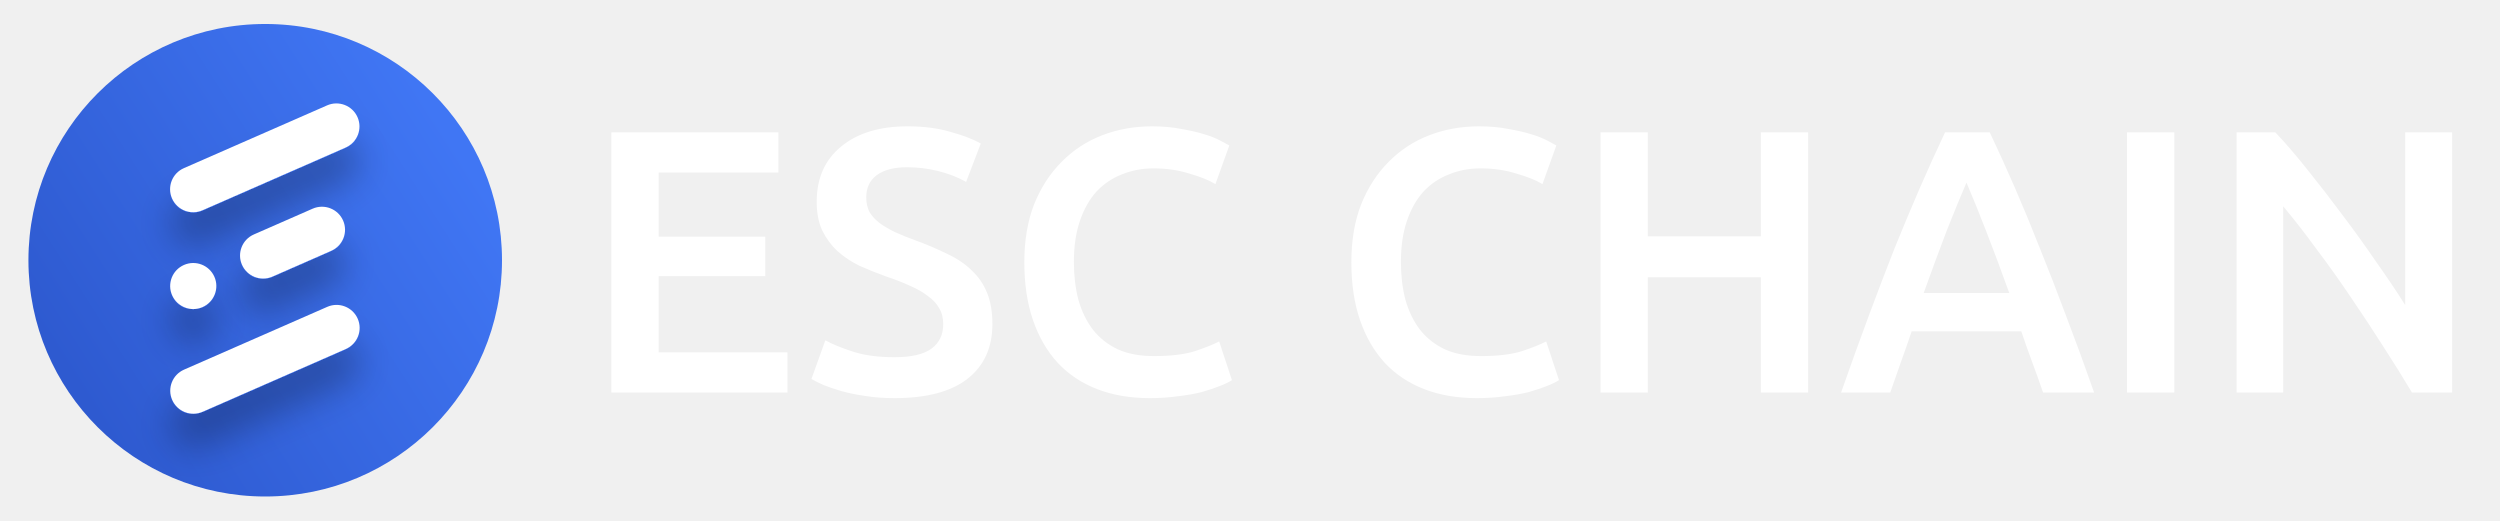
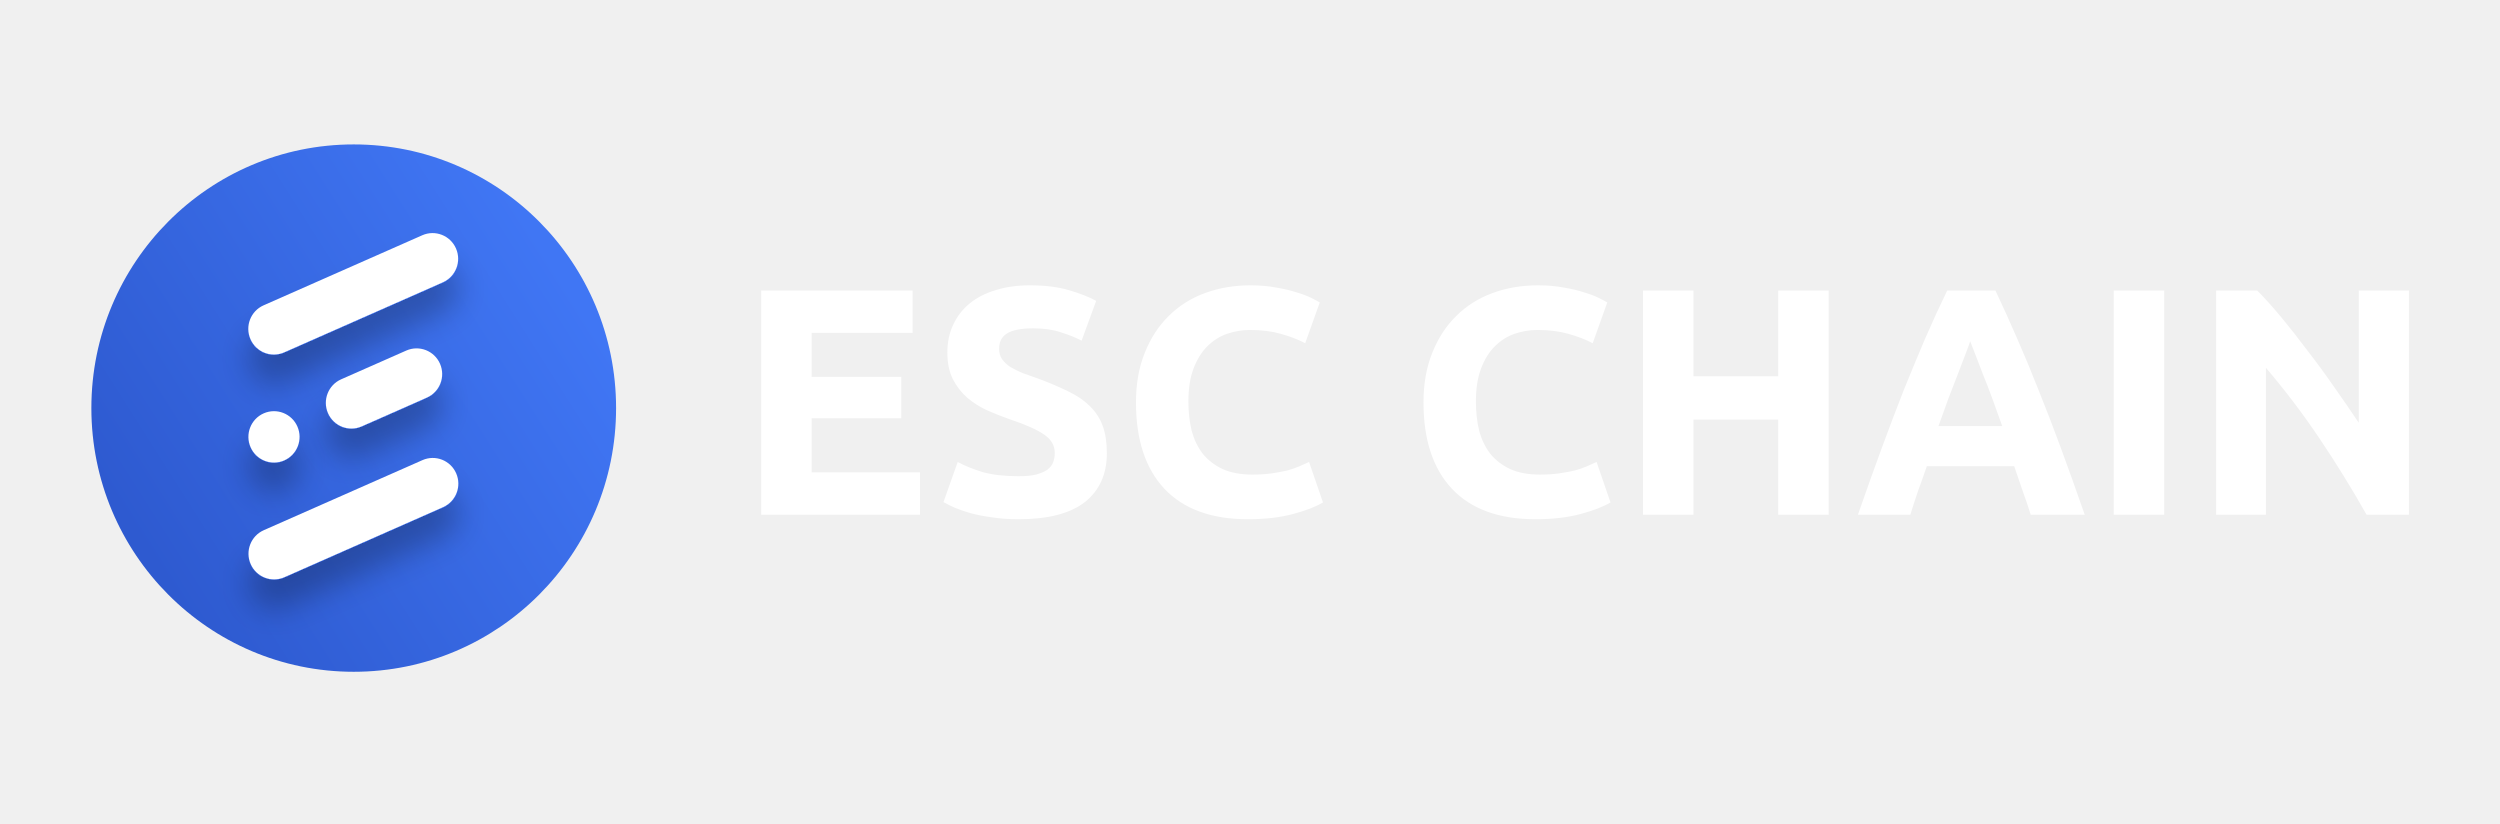
- <svg xmlns="http://www.w3.org/2000/svg" width="293" height="61" viewBox="0 0 293 61" fill="none">
-   <path d="M71.652 46.001V15.509H91.232V20.217H77.196V27.741H89.692V32.361H77.196V41.293H92.288V46.001H71.652ZM104.825 41.865C106.82 41.865 108.272 41.527 109.181 40.853C110.091 40.178 110.545 39.225 110.545 37.993C110.545 37.259 110.384 36.629 110.061 36.101C109.768 35.573 109.328 35.103 108.741 34.693C108.184 34.253 107.495 33.857 106.673 33.505C105.852 33.123 104.913 32.757 103.857 32.405C102.801 32.023 101.775 31.613 100.777 31.173C99.809 30.703 98.944 30.131 98.181 29.457C97.448 28.782 96.847 27.975 96.377 27.037C95.937 26.098 95.717 24.969 95.717 23.649C95.717 20.891 96.671 18.735 98.577 17.181C100.484 15.597 103.08 14.805 106.365 14.805C108.272 14.805 109.959 15.025 111.425 15.465C112.921 15.875 114.095 16.33 114.945 16.829L113.229 21.317C112.232 20.759 111.132 20.334 109.929 20.041C108.756 19.747 107.539 19.601 106.277 19.601C104.781 19.601 103.608 19.909 102.757 20.525C101.936 21.141 101.525 22.006 101.525 23.121C101.525 23.795 101.657 24.382 101.921 24.881C102.215 25.35 102.611 25.775 103.109 26.157C103.637 26.538 104.239 26.89 104.913 27.213C105.617 27.535 106.38 27.843 107.201 28.137C108.639 28.665 109.915 29.207 111.029 29.765C112.173 30.293 113.127 30.938 113.889 31.701C114.681 32.434 115.283 33.314 115.693 34.341C116.104 35.338 116.309 36.555 116.309 37.993C116.309 40.75 115.327 42.891 113.361 44.417C111.425 45.913 108.58 46.661 104.825 46.661C103.564 46.661 102.405 46.573 101.349 46.397C100.323 46.25 99.399 46.059 98.577 45.825C97.785 45.59 97.096 45.355 96.509 45.121C95.923 44.857 95.453 44.622 95.101 44.417L96.729 39.885C97.521 40.325 98.592 40.765 99.941 41.205C101.291 41.645 102.919 41.865 104.825 41.865ZM134.747 46.661C132.459 46.661 130.406 46.309 128.587 45.605C126.768 44.901 125.228 43.874 123.967 42.525C122.706 41.146 121.738 39.474 121.063 37.509C120.388 35.543 120.051 33.285 120.051 30.733C120.051 28.181 120.432 25.922 121.195 23.957C121.987 21.991 123.058 20.334 124.407 18.985C125.756 17.606 127.34 16.565 129.159 15.861C130.978 15.157 132.928 14.805 135.011 14.805C136.272 14.805 137.416 14.907 138.443 15.113C139.47 15.289 140.364 15.494 141.127 15.729C141.89 15.963 142.52 16.213 143.019 16.477C143.518 16.741 143.87 16.931 144.075 17.049L142.447 21.581C141.743 21.141 140.731 20.73 139.411 20.349C138.12 19.938 136.712 19.733 135.187 19.733C133.867 19.733 132.635 19.967 131.491 20.437C130.347 20.877 129.35 21.551 128.499 22.461C127.678 23.37 127.032 24.514 126.563 25.893C126.094 27.271 125.859 28.87 125.859 30.689C125.859 32.302 126.035 33.783 126.387 35.133C126.768 36.482 127.34 37.655 128.103 38.653C128.866 39.621 129.834 40.383 131.007 40.941C132.18 41.469 133.588 41.733 135.231 41.733C137.196 41.733 138.795 41.542 140.027 41.161C141.259 40.75 142.212 40.369 142.887 40.017L144.383 44.549C144.031 44.783 143.547 45.018 142.931 45.253C142.344 45.487 141.64 45.722 140.819 45.957C139.998 46.162 139.074 46.323 138.047 46.441C137.02 46.587 135.92 46.661 134.747 46.661ZM173.075 46.661C170.787 46.661 168.734 46.309 166.915 45.605C165.096 44.901 163.556 43.874 162.295 42.525C161.034 41.146 160.066 39.474 159.391 37.509C158.716 35.543 158.379 33.285 158.379 30.733C158.379 28.181 158.76 25.922 159.523 23.957C160.315 21.991 161.386 20.334 162.735 18.985C164.084 17.606 165.668 16.565 167.487 15.861C169.306 15.157 171.256 14.805 173.339 14.805C174.6 14.805 175.744 14.907 176.771 15.113C177.798 15.289 178.692 15.494 179.455 15.729C180.218 15.963 180.848 16.213 181.347 16.477C181.846 16.741 182.198 16.931 182.403 17.049L180.775 21.581C180.071 21.141 179.059 20.73 177.739 20.349C176.448 19.938 175.04 19.733 173.515 19.733C172.195 19.733 170.963 19.967 169.819 20.437C168.675 20.877 167.678 21.551 166.827 22.461C166.006 23.37 165.36 24.514 164.891 25.893C164.422 27.271 164.187 28.87 164.187 30.689C164.187 32.302 164.363 33.783 164.715 35.133C165.096 36.482 165.668 37.655 166.431 38.653C167.194 39.621 168.162 40.383 169.335 40.941C170.508 41.469 171.916 41.733 173.559 41.733C175.524 41.733 177.123 41.542 178.355 41.161C179.587 40.75 180.54 40.369 181.215 40.017L182.711 44.549C182.359 44.783 181.875 45.018 181.259 45.253C180.672 45.487 179.968 45.722 179.147 45.957C178.326 46.162 177.402 46.323 176.375 46.441C175.348 46.587 174.248 46.661 173.075 46.661ZM206.37 15.509H211.914V46.001H206.37V32.493H193.126V46.001H187.582V15.509H193.126V27.697H206.37V15.509ZM239.447 46.001C239.036 44.798 238.611 43.61 238.171 42.437C237.731 41.263 237.305 40.061 236.895 38.829H224.047C223.636 40.061 223.211 41.278 222.771 42.481C222.36 43.654 221.949 44.827 221.539 46.001H215.775C216.919 42.745 218.004 39.738 219.031 36.981C220.057 34.223 221.055 31.613 222.023 29.149C223.02 26.685 224.003 24.338 224.971 22.109C225.939 19.879 226.936 17.679 227.963 15.509H233.199C234.225 17.679 235.223 19.879 236.191 22.109C237.159 24.338 238.127 26.685 239.095 29.149C240.092 31.613 241.104 34.223 242.131 36.981C243.187 39.738 244.287 42.745 245.431 46.001H239.447ZM230.471 21.405C229.796 22.959 229.019 24.851 228.139 27.081C227.288 29.31 226.393 31.73 225.455 34.341H235.487C234.548 31.73 233.639 29.295 232.759 27.037C231.879 24.778 231.116 22.901 230.471 21.405ZM249.285 15.509H254.829V46.001H249.285V15.509ZM282.68 46.001C281.683 44.329 280.568 42.539 279.336 40.633C278.104 38.697 276.828 36.761 275.508 34.825C274.188 32.859 272.839 30.967 271.46 29.149C270.111 27.301 268.82 25.643 267.588 24.177V46.001H262.132V15.509H266.664C267.838 16.741 269.099 18.207 270.448 19.909C271.798 21.581 273.147 23.326 274.496 25.145C275.875 26.963 277.195 28.797 278.456 30.645C279.747 32.463 280.891 34.165 281.888 35.749V15.509H287.388V46.001H282.68Z" fill="white" />
-   <mask id="mask0_187_337" style="mask-type:luminance" maskUnits="userSpaceOnUse" x="3" y="0" width="56" height="61">
-     <path d="M59 0H3V61H59V0Z" fill="white" />
-   </mask>
-   <g mask="url(#mask0_187_337)">
-     <mask id="mask1_187_337" style="mask-type:luminance" maskUnits="userSpaceOnUse" x="3" y="0" width="57" height="61">
-       <path d="M60 0H3V61H60V0Z" fill="white" />
+ <svg xmlns="http://www.w3.org/2000/svg" width="340" height="112" viewBox="0 0 340 112" fill="none">
+   <path d="M103.52 70V39.508H124.112V45.272H110.384V51.256H122.572V56.888H110.384V64.236H125.124V70H103.52ZM138.52 64.764C139.488 64.764 140.28 64.691 140.896 64.544C141.541 64.368 142.054 64.148 142.436 63.884C142.817 63.591 143.081 63.253 143.228 62.872C143.374 62.491 143.448 62.065 143.448 61.596C143.448 60.599 142.978 59.777 142.04 59.132C141.101 58.457 139.488 57.739 137.2 56.976C136.202 56.624 135.205 56.228 134.208 55.788C133.21 55.319 132.316 54.747 131.524 54.072C130.732 53.368 130.086 52.532 129.588 51.564C129.089 50.567 128.84 49.364 128.84 47.956C128.84 46.548 129.104 45.287 129.632 44.172C130.16 43.028 130.908 42.06 131.876 41.268C132.844 40.476 134.017 39.875 135.396 39.464C136.774 39.024 138.329 38.804 140.06 38.804C142.113 38.804 143.888 39.024 145.384 39.464C146.88 39.904 148.112 40.388 149.08 40.916L147.1 46.328C146.249 45.888 145.296 45.507 144.24 45.184C143.213 44.832 141.966 44.656 140.5 44.656C138.857 44.656 137.669 44.891 136.936 45.36C136.232 45.8 135.88 46.489 135.88 47.428C135.88 47.985 136.012 48.455 136.276 48.836C136.54 49.217 136.906 49.569 137.376 49.892C137.874 50.185 138.432 50.464 139.048 50.728C139.693 50.963 140.397 51.212 141.16 51.476C142.744 52.063 144.122 52.649 145.296 53.236C146.469 53.793 147.437 54.453 148.2 55.216C148.992 55.979 149.578 56.873 149.96 57.9C150.341 58.927 150.532 60.173 150.532 61.64C150.532 64.485 149.534 66.7 147.54 68.284C145.545 69.839 142.538 70.616 138.52 70.616C137.17 70.616 135.953 70.528 134.868 70.352C133.782 70.205 132.814 70.015 131.964 69.78C131.142 69.545 130.424 69.296 129.808 69.032C129.221 68.768 128.722 68.519 128.312 68.284L130.248 62.828C131.157 63.327 132.272 63.781 133.592 64.192C134.941 64.573 136.584 64.764 138.52 64.764ZM169.717 70.616C164.76 70.616 160.976 69.237 158.365 66.48C155.784 63.723 154.493 59.807 154.493 54.732C154.493 52.209 154.889 49.965 155.681 48C156.473 46.005 157.558 44.333 158.937 42.984C160.316 41.605 161.958 40.564 163.865 39.86C165.772 39.156 167.84 38.804 170.069 38.804C171.36 38.804 172.533 38.907 173.589 39.112C174.645 39.288 175.569 39.508 176.361 39.772C177.153 40.007 177.813 40.256 178.341 40.52C178.869 40.784 179.25 40.989 179.485 41.136L177.505 46.68C176.566 46.181 175.466 45.756 174.205 45.404C172.973 45.052 171.565 44.876 169.981 44.876C168.925 44.876 167.884 45.052 166.857 45.404C165.86 45.756 164.965 46.328 164.173 47.12C163.41 47.883 162.794 48.88 162.325 50.112C161.856 51.344 161.621 52.84 161.621 54.6C161.621 56.008 161.768 57.328 162.061 58.56C162.384 59.763 162.882 60.804 163.557 61.684C164.261 62.564 165.17 63.268 166.285 63.796C167.4 64.295 168.749 64.544 170.333 64.544C171.33 64.544 172.225 64.485 173.017 64.368C173.809 64.251 174.513 64.119 175.129 63.972C175.745 63.796 176.288 63.605 176.757 63.4C177.226 63.195 177.652 63.004 178.033 62.828L179.925 68.328C178.957 68.915 177.593 69.443 175.833 69.912C174.073 70.381 172.034 70.616 169.717 70.616ZM208.819 70.616C203.861 70.616 200.077 69.237 197.467 66.48C194.885 63.723 193.595 59.807 193.595 54.732C193.595 52.209 193.991 49.965 194.783 48C195.575 46.005 196.66 44.333 198.039 42.984C199.417 41.605 201.06 40.564 202.967 39.86C204.873 39.156 206.941 38.804 209.171 38.804C210.461 38.804 211.635 38.907 212.691 39.112C213.747 39.288 214.671 39.508 215.463 39.772C216.255 40.007 216.915 40.256 217.443 40.52C217.971 40.784 218.352 40.989 218.587 41.136L216.607 46.68C215.668 46.181 214.568 45.756 213.307 45.404C212.075 45.052 210.667 44.876 209.083 44.876C208.027 44.876 206.985 45.052 205.959 45.404C204.961 45.756 204.067 46.328 203.275 47.12C202.512 47.883 201.896 48.88 201.427 50.112C200.957 51.344 200.723 52.84 200.723 54.6C200.723 56.008 200.869 57.328 201.163 58.56C201.485 59.763 201.984 60.804 202.659 61.684C203.363 62.564 204.272 63.268 205.387 63.796C206.501 64.295 207.851 64.544 209.435 64.544C210.432 64.544 211.327 64.485 212.119 64.368C212.911 64.251 213.615 64.119 214.231 63.972C214.847 63.796 215.389 63.605 215.859 63.4C216.328 63.195 216.753 63.004 217.135 62.828L219.027 68.328C218.059 68.915 216.695 69.443 214.935 69.912C213.175 70.381 211.136 70.616 208.819 70.616ZM241.838 39.508H248.702V70H241.838V57.064H230.31V70H223.446V39.508H230.31V51.168H241.838V39.508ZM276.174 70C275.852 68.944 275.485 67.859 275.074 66.744C274.693 65.629 274.312 64.515 273.93 63.4H262.05C261.669 64.515 261.273 65.629 260.862 66.744C260.481 67.859 260.129 68.944 259.806 70H252.678C253.822 66.715 254.908 63.679 255.934 60.892C256.961 58.105 257.958 55.48 258.926 53.016C259.924 50.552 260.892 48.22 261.83 46.02C262.798 43.791 263.796 41.62 264.822 39.508H271.378C272.376 41.62 273.358 43.791 274.326 46.02C275.294 48.22 276.262 50.552 277.23 53.016C278.228 55.48 279.24 58.105 280.266 60.892C281.293 63.679 282.378 66.715 283.522 70H276.174ZM267.946 46.416C267.8 46.856 267.58 47.457 267.286 48.22C266.993 48.983 266.656 49.863 266.274 50.86C265.893 51.857 265.468 52.957 264.998 54.16C264.558 55.363 264.104 56.624 263.634 57.944H272.302C271.833 56.624 271.378 55.363 270.938 54.16C270.498 52.957 270.073 51.857 269.662 50.86C269.281 49.863 268.944 48.983 268.65 48.22C268.357 47.457 268.122 46.856 267.946 46.416ZM287.469 39.508H294.333V70H287.469V39.508ZM321.851 70C319.886 66.509 317.759 63.063 315.471 59.66C313.183 56.257 310.748 53.045 308.167 50.024V70H301.391V39.508H306.979C307.947 40.476 309.018 41.664 310.191 43.072C311.364 44.48 312.552 45.991 313.755 47.604C314.987 49.188 316.204 50.845 317.407 52.576C318.61 54.277 319.739 55.92 320.795 57.504V39.508H327.615V70H321.851Z" fill="white" />
+   <g clip-path="url(#clip0_224_4)">
+     <mask id="mask0_224_4" style="mask-type:luminance" maskUnits="userSpaceOnUse" x="12" y="16" width="74" height="79">
+       <path d="M85.286 16H12V95H85.286V16Z" fill="white" />
    </mask>
-     <g mask="url(#mask1_187_337)">
-       <mask id="mask2_187_337" style="mask-type:luminance" maskUnits="userSpaceOnUse" x="-8" y="-6" width="262" height="71">
-         <path d="M253.178 -5.125H-7.438V64.471H253.178V-5.125Z" fill="white" />
+     <g mask="url(#mask0_224_4)">
+       <mask id="mask1_224_4" style="mask-type:luminance" maskUnits="userSpaceOnUse" x="-2" y="9" width="336" height="91">
+         <path d="M333.657 9.363H-1.42V99.496H333.657V9.363Z" fill="white" />
      </mask>
-       <g mask="url(#mask2_187_337)">
-         <path d="M31.084 58.19C46.41 58.19 58.835 45.793 58.835 30.5C58.835 15.208 46.41 2.811 31.084 2.811C15.757 2.811 3.332 15.208 3.332 30.5C3.332 45.793 15.757 58.19 31.084 58.19Z" fill="url(#paint0_linear_187_337)" />
-         <g filter="url(#filter0_d_187_337)">
-           <path d="M38.337 12.35L21.551 19.707C20.183 20.307 19.562 21.899 20.163 23.263C20.764 24.628 22.36 25.248 23.728 24.648L40.513 17.291C41.881 16.691 42.502 15.099 41.901 13.735C41.3 12.37 39.704 11.75 38.337 12.35Z" fill="white" />
+       <g mask="url(#mask1_224_4)">
+         <path d="M48.106 91.362C67.812 91.362 83.787 75.306 83.787 55.501C83.787 35.696 67.812 19.641 48.106 19.641C28.401 19.641 12.426 35.696 12.426 55.501C12.426 75.306 28.401 91.362 48.106 91.362Z" fill="url(#paint0_linear_224_4)" />
+         <g filter="url(#filter0_d_224_4)">
+           <path d="M57.43 31.995L35.849 41.524C34.091 42.3 33.291 44.362 34.064 46.129C34.837 47.896 36.889 48.7 38.648 47.923L60.229 38.394C61.987 37.618 62.786 35.556 62.014 33.789C61.241 32.022 59.189 31.219 57.43 31.995Z" fill="white" />
        </g>
-         <g filter="url(#filter1_d_187_337)">
-           <path d="M36.644 24.457L29.75 27.479C28.383 28.078 27.761 29.671 28.362 31.035C28.963 32.399 30.559 33.019 31.927 32.42L38.82 29.398C40.188 28.799 40.81 27.206 40.209 25.842C39.608 24.478 38.012 23.858 36.644 24.457Z" fill="white" />
+         <g filter="url(#filter1_d_224_4)">
+           <path d="M55.257 47.675L46.394 51.588C44.636 52.365 43.836 54.427 44.609 56.194C45.382 57.961 47.434 58.764 49.193 57.987L58.056 54.074C59.814 53.297 60.613 51.236 59.84 49.468C59.068 47.702 57.016 46.899 55.257 47.675Z" fill="white" />
        </g>
-         <g filter="url(#filter2_d_187_337)">
-           <path d="M25.126 32.438C24.525 31.073 22.929 30.453 21.561 31.053C20.193 31.652 19.572 33.245 20.172 34.609C20.774 35.973 22.37 36.593 23.737 35.994C25.105 35.394 25.727 33.802 25.126 32.438Z" fill="white" />
+         <g filter="url(#filter2_d_224_4)">
+           <path d="M40.446 58.01C39.673 56.243 37.621 55.44 35.863 56.216C34.104 56.992 33.305 59.054 34.078 60.821C34.851 62.588 36.903 63.391 38.661 62.615C40.42 61.839 41.219 59.776 40.446 58.01Z" fill="white" />
        </g>
-         <g filter="url(#filter3_d_187_337)">
-           <path d="M38.356 35.963L21.571 43.321C20.203 43.92 19.581 45.512 20.182 46.877C20.783 48.241 22.379 48.861 23.747 48.262L40.532 40.904C41.9 40.304 42.522 38.712 41.921 37.348C41.32 35.984 39.724 35.364 38.356 35.963Z" fill="white" />
+         <g filter="url(#filter3_d_224_4)">
+           <path d="M57.456 62.577L35.875 72.106C34.116 72.882 33.317 74.945 34.09 76.711C34.862 78.478 36.914 79.281 38.673 78.505L60.254 68.976C62.013 68.2 62.812 66.138 62.039 64.371C61.266 62.604 59.214 61.801 57.456 62.577Z" fill="white" />
        </g>
      </g>
    </g>
  </g>
  <defs>
-     <filter id="filter0_d_187_337" x="15.934" y="12.121" width="30.196" height="20.756" filterUnits="userSpaceOnUse" color-interpolation-filters="sRGB">
+     <filter id="filter0_d_224_4" x="29.77" y="31.699" width="36.539" height="24.52" filterUnits="userSpaceOnUse" color-interpolation-filters="sRGB">
      <feFlood flood-opacity="0" result="BackgroundImageFix" />
      <feColorMatrix in="SourceAlpha" type="matrix" values="0 0 0 0 0 0 0 0 0 0 0 0 0 0 0 0 0 0 127 0" result="hardAlpha" />
      <feOffset dy="4" />
      <feGaussianBlur stdDeviation="2" />
      <feComposite in2="hardAlpha" operator="out" />
      <feColorMatrix type="matrix" values="0 0 0 0 0 0 0 0 0 0 0 0 0 0 0 0 0 0 0.25 0" />
-       <feBlend mode="normal" in2="BackgroundImageFix" result="effect1_dropShadow_187_337" />
-       <feBlend mode="normal" in="SourceGraphic" in2="effect1_dropShadow_187_337" result="shape" />
+       <feBlend mode="normal" in2="BackgroundImageFix" result="effect1_dropShadow_224_4" />
+       <feBlend mode="normal" in="SourceGraphic" in2="effect1_dropShadow_224_4" result="shape" />
    </filter>
-     <filter id="filter1_d_187_337" x="24.133" y="24.229" width="20.305" height="16.42" filterUnits="userSpaceOnUse" color-interpolation-filters="sRGB">
+     <filter id="filter1_d_224_4" x="40.315" y="47.379" width="23.82" height="18.904" filterUnits="userSpaceOnUse" color-interpolation-filters="sRGB">
      <feFlood flood-opacity="0" result="BackgroundImageFix" />
      <feColorMatrix in="SourceAlpha" type="matrix" values="0 0 0 0 0 0 0 0 0 0 0 0 0 0 0 0 0 0 127 0" result="hardAlpha" />
      <feOffset dy="4" />
      <feGaussianBlur stdDeviation="2" />
      <feComposite in2="hardAlpha" operator="out" />
      <feColorMatrix type="matrix" values="0 0 0 0 0 0 0 0 0 0 0 0 0 0 0 0 0 0 0.25 0" />
-       <feBlend mode="normal" in2="BackgroundImageFix" result="effect1_dropShadow_187_337" />
-       <feBlend mode="normal" in="SourceGraphic" in2="effect1_dropShadow_187_337" result="shape" />
+       <feBlend mode="normal" in2="BackgroundImageFix" result="effect1_dropShadow_224_4" />
+       <feBlend mode="normal" in="SourceGraphic" in2="effect1_dropShadow_224_4" result="shape" />
    </filter>
-     <filter id="filter2_d_187_337" x="15.943" y="30.824" width="13.411" height="13.398" filterUnits="userSpaceOnUse" color-interpolation-filters="sRGB">
+     <filter id="filter2_d_224_4" x="29.783" y="55.92" width="14.957" height="14.99" filterUnits="userSpaceOnUse" color-interpolation-filters="sRGB">
      <feFlood flood-opacity="0" result="BackgroundImageFix" />
      <feColorMatrix in="SourceAlpha" type="matrix" values="0 0 0 0 0 0 0 0 0 0 0 0 0 0 0 0 0 0 127 0" result="hardAlpha" />
      <feOffset dy="4" />
      <feGaussianBlur stdDeviation="2" />
      <feComposite in2="hardAlpha" operator="out" />
      <feColorMatrix type="matrix" values="0 0 0 0 0 0 0 0 0 0 0 0 0 0 0 0 0 0 0.25 0" />
-       <feBlend mode="normal" in2="BackgroundImageFix" result="effect1_dropShadow_187_337" />
-       <feBlend mode="normal" in="SourceGraphic" in2="effect1_dropShadow_187_337" result="shape" />
+       <feBlend mode="normal" in2="BackgroundImageFix" result="effect1_dropShadow_224_4" />
+       <feBlend mode="normal" in="SourceGraphic" in2="effect1_dropShadow_224_4" result="shape" />
    </filter>
-     <filter id="filter3_d_187_337" x="15.953" y="35.734" width="30.197" height="20.756" filterUnits="userSpaceOnUse" color-interpolation-filters="sRGB">
+     <filter id="filter3_d_224_4" x="29.795" y="62.281" width="36.539" height="24.52" filterUnits="userSpaceOnUse" color-interpolation-filters="sRGB">
      <feFlood flood-opacity="0" result="BackgroundImageFix" />
      <feColorMatrix in="SourceAlpha" type="matrix" values="0 0 0 0 0 0 0 0 0 0 0 0 0 0 0 0 0 0 127 0" result="hardAlpha" />
      <feOffset dy="4" />
      <feGaussianBlur stdDeviation="2" />
      <feComposite in2="hardAlpha" operator="out" />
      <feColorMatrix type="matrix" values="0 0 0 0 0 0 0 0 0 0 0 0 0 0 0 0 0 0 0.25 0" />
-       <feBlend mode="normal" in2="BackgroundImageFix" result="effect1_dropShadow_187_337" />
-       <feBlend mode="normal" in="SourceGraphic" in2="effect1_dropShadow_187_337" result="shape" />
+       <feBlend mode="normal" in2="BackgroundImageFix" result="effect1_dropShadow_224_4" />
+       <feBlend mode="normal" in="SourceGraphic" in2="effect1_dropShadow_224_4" result="shape" />
    </filter>
-     <linearGradient id="paint0_linear_187_337" x1="8.8" y1="45.13" x2="53.31" y2="16.689" gradientUnits="userSpaceOnUse">
+     <linearGradient id="paint0_linear_224_4" x1="19.455" y1="74.448" x2="76.923" y2="37.993" gradientUnits="userSpaceOnUse">
      <stop stop-color="#2E5AD0" />
      <stop offset="1" stop-color="#4076F4" />
    </linearGradient>
+     <clipPath id="clip0_224_4">
+       <rect width="72" height="79" fill="white" transform="translate(12 16)" />
+     </clipPath>
  </defs>
</svg>
